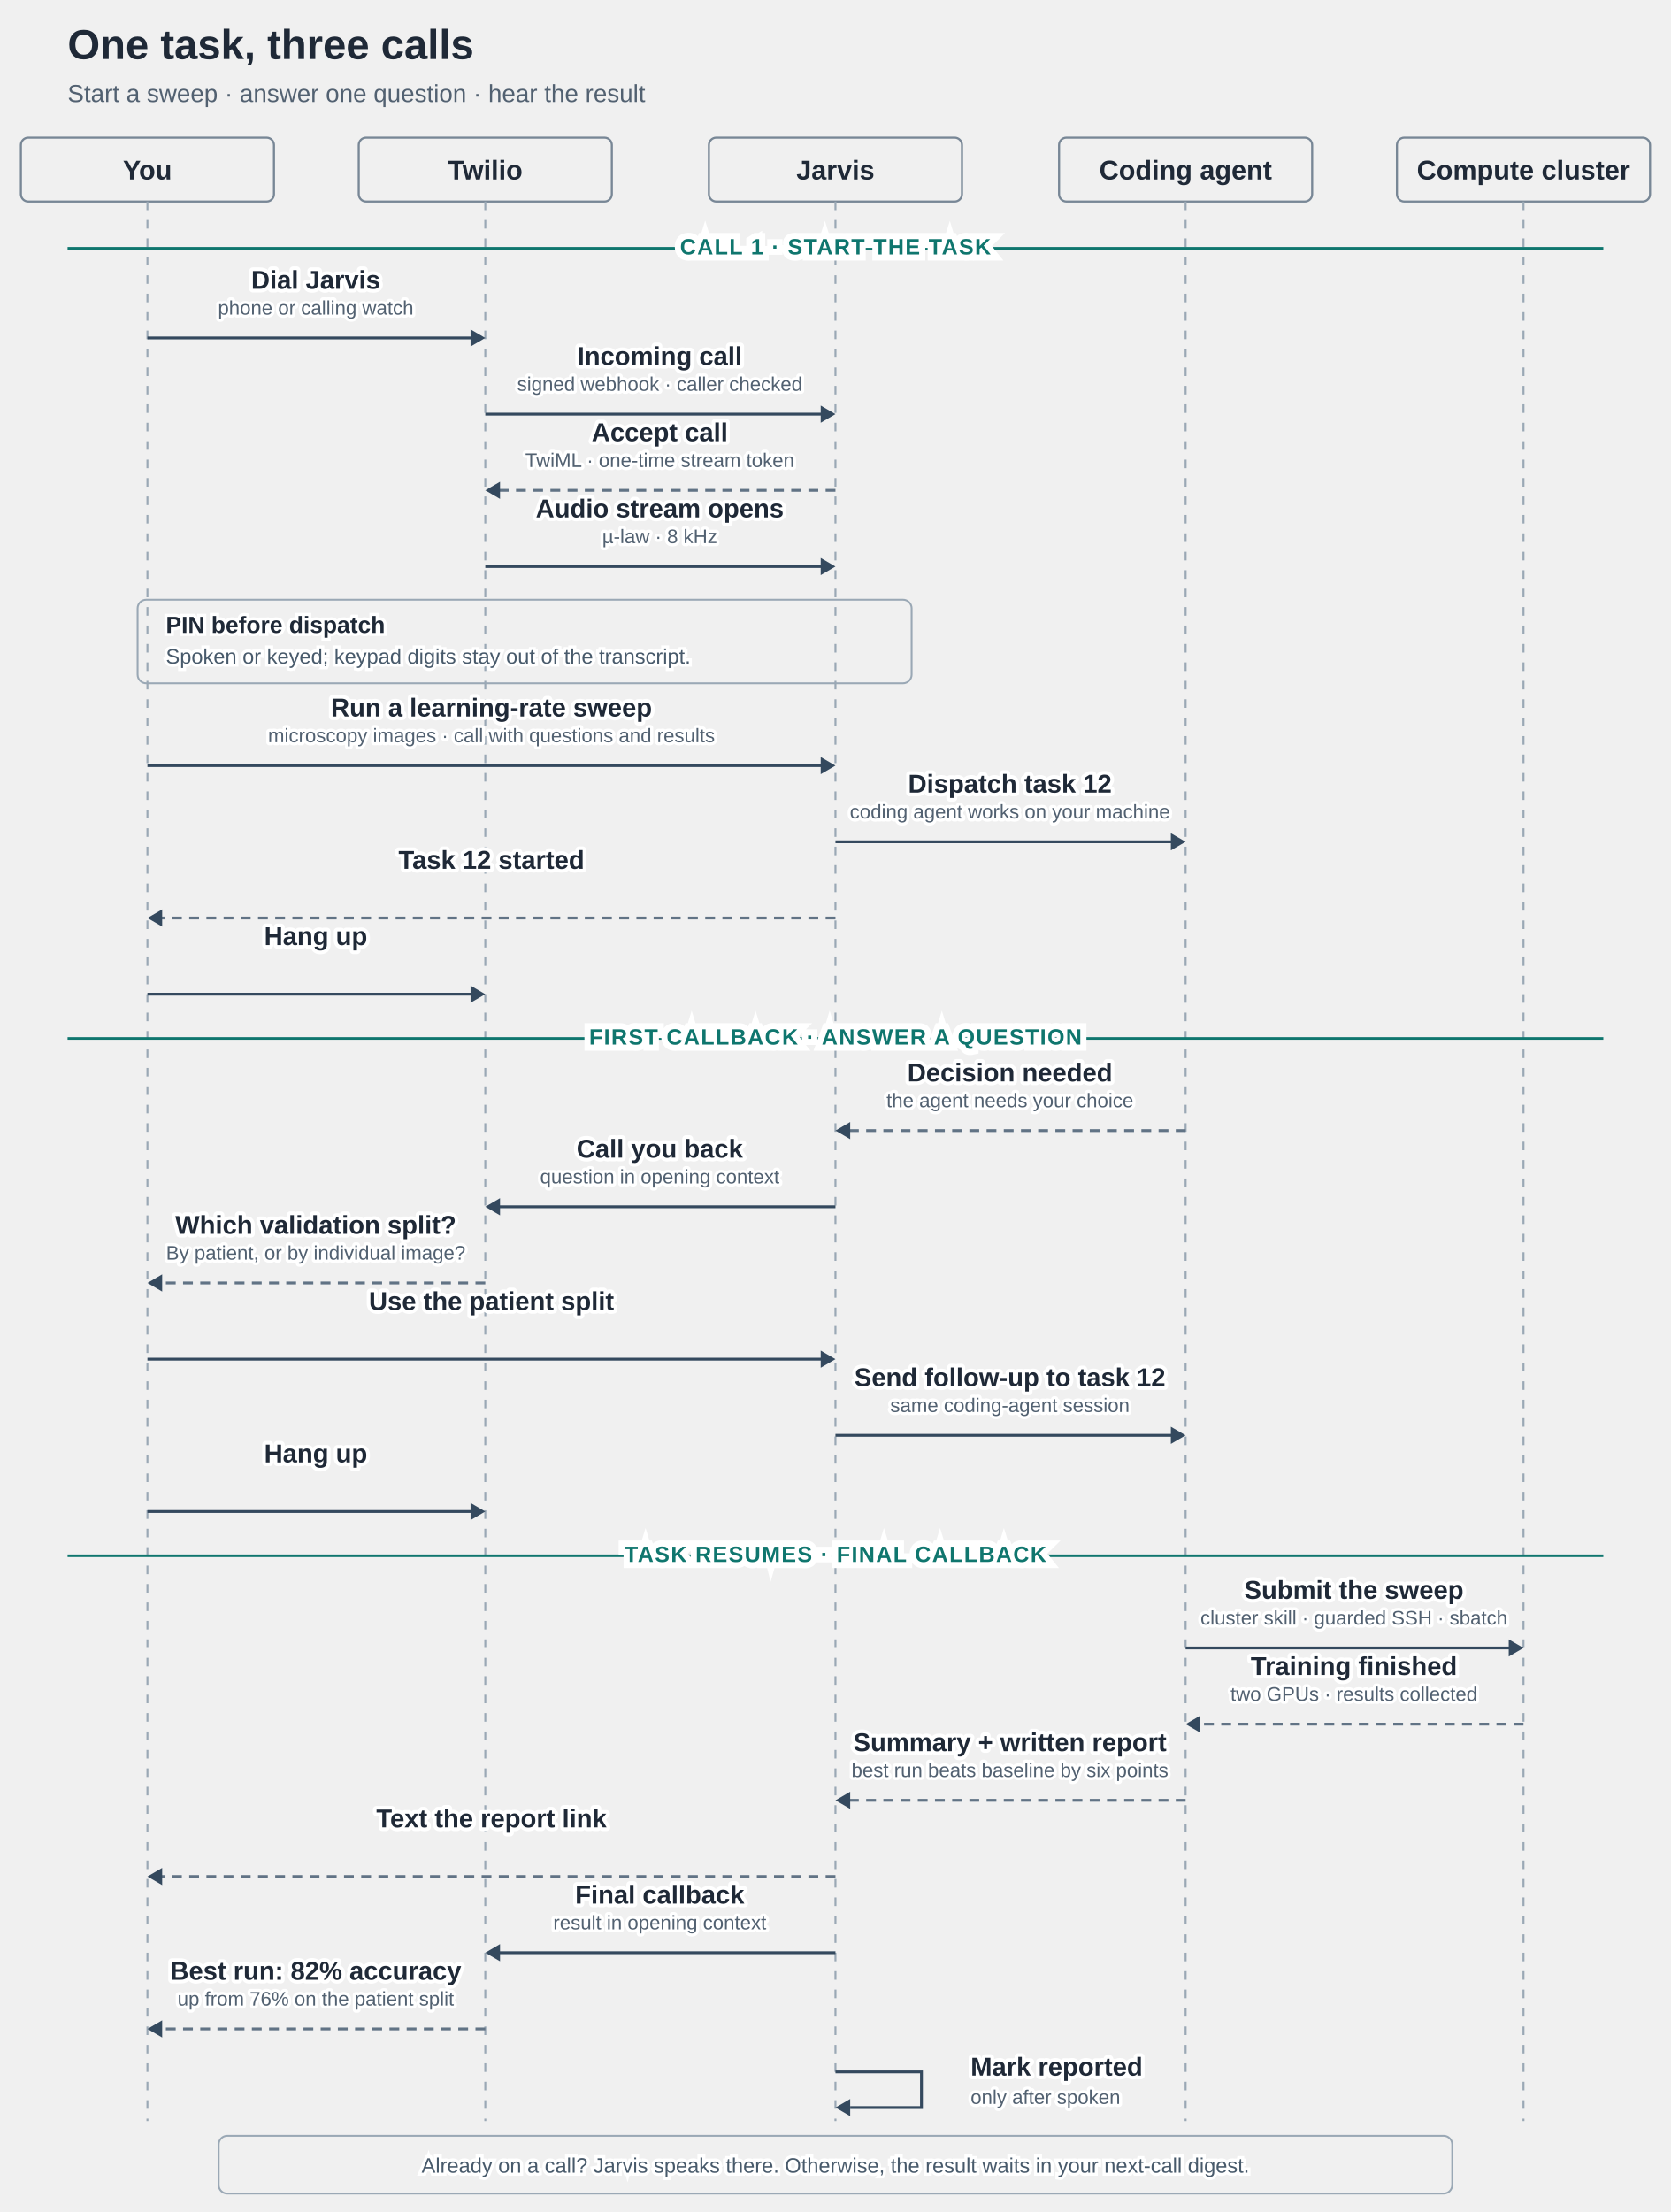
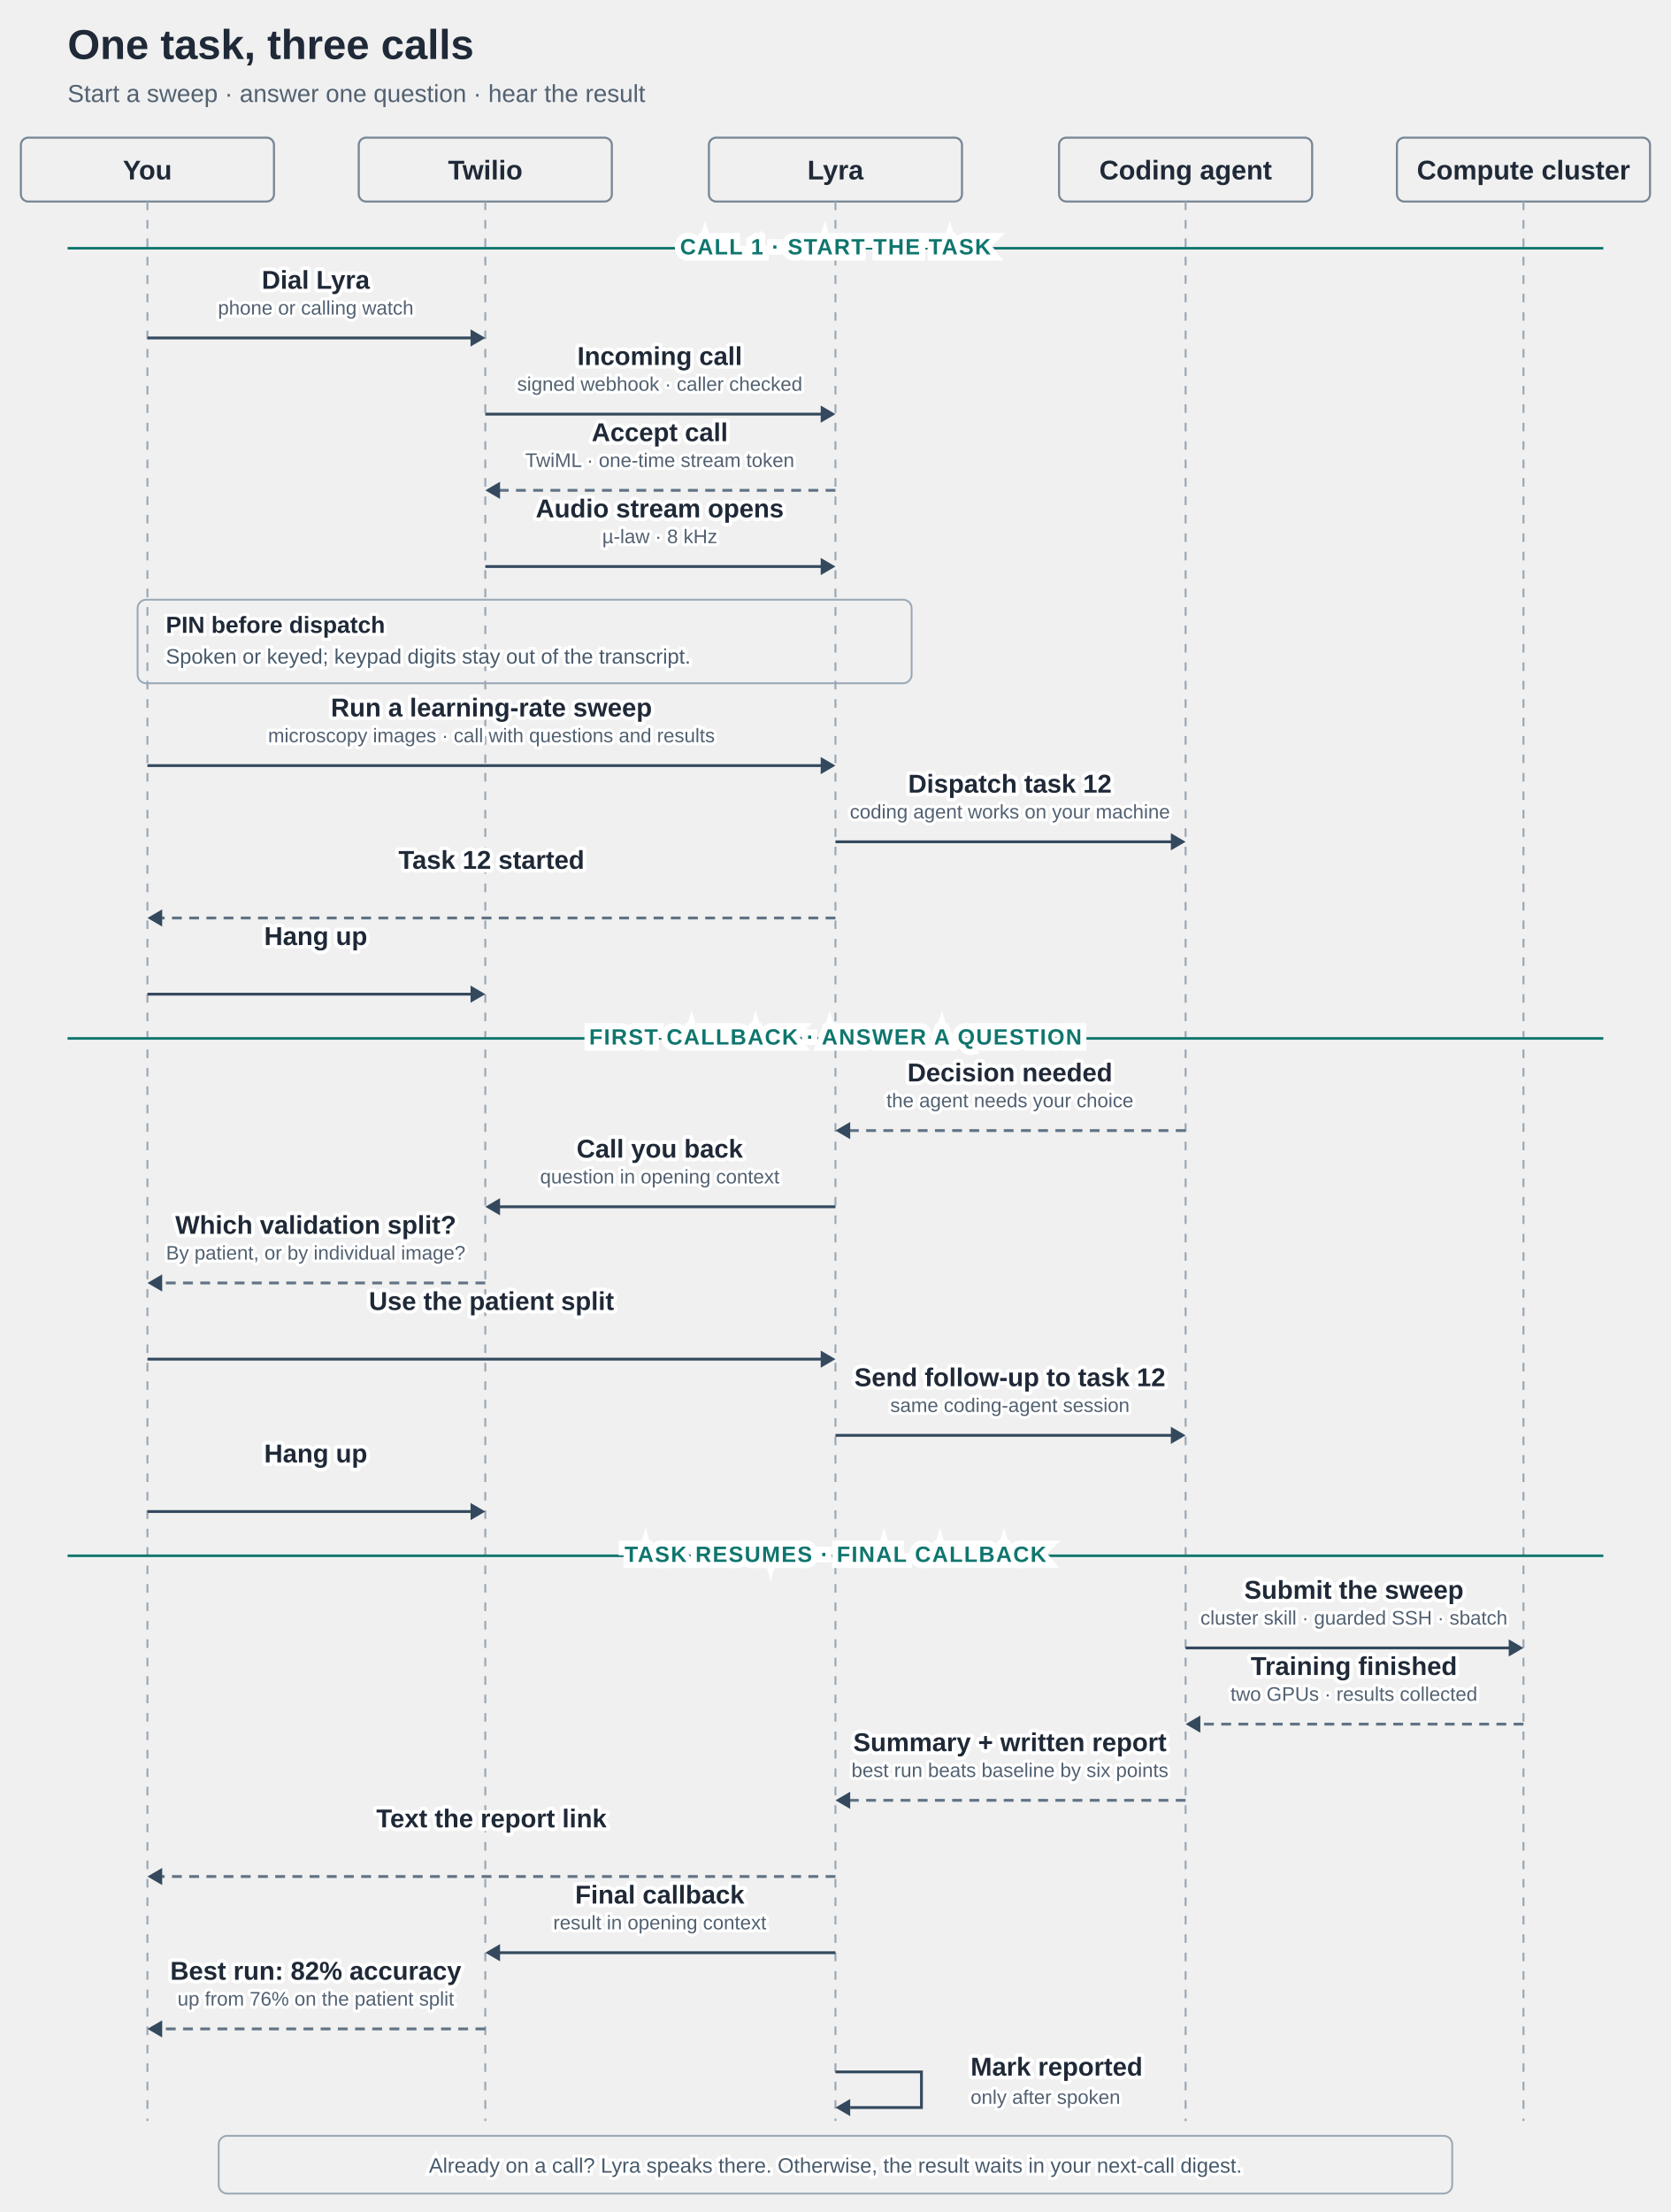
<svg xmlns="http://www.w3.org/2000/svg" width="1360" height="1800" viewBox="0 0 1360 1800" role="img" aria-labelledby="title description">
  <style>
  text { font-family: -apple-system, BlinkMacSystemFont, 'Segoe UI', Arial, sans-serif; }
  .title { font-size: 34px; font-weight: 730; fill: #1f2937; }
  .subtitle { font-size: 20px; fill: #526171; }
  .header-box { fill: transparent; stroke: #788796; stroke-width: 1.7; }
  .header-text { font-size: 22px; font-weight: 700; fill: #1f2937; }
  .lifeline { stroke: #9aa8b5; stroke-width: 1.6; stroke-dasharray: 7 8; }
  .message { stroke: #34495e; stroke-width: 2.3; }
  .response { stroke: #617385; stroke-width: 2.3; stroke-dasharray: 8 6; }
  .arrowhead { fill: #34495e; }
  .msg-label { font-size: 21px; font-weight: 640; fill: #1f2937; stroke: #fff; stroke-width: 6; stroke-linejoin: round; paint-order: stroke fill; }
  .msg-detail { font-size: 16px; fill: #526171; stroke: #fff; stroke-width: 5; stroke-linejoin: round; paint-order: stroke fill; }
  .note { fill: transparent; stroke: #9aa8b5; stroke-width: 1.5; }
  .note-heading { font-size: 19px; font-weight: 700; fill: #1f2937; stroke: #fff; stroke-width: 5; paint-order: stroke fill; }
  .note-text { font-size: 17px; fill: #485a6b; stroke: #fff; stroke-width: 5; paint-order: stroke fill; }
  .divider { stroke: #0f766e; stroke-width: 2.1; }
  .phase { font-size: 18px; font-weight: 750; letter-spacing: 1px; fill: #0f766e; stroke: #fff; stroke-width: 10; paint-order: stroke fill; }
</style>
  <text class="title" x="55" y="48">One task, three calls</text>
  <text class="subtitle" x="55" y="83">Start a sweep · answer one question · hear the result</text>
  <rect class="header-box" x="17" y="112" width="206" height="52" rx="6" />
  <text class="header-text" x="120" y="146" text-anchor="middle">You</text>
  <line class="lifeline" x1="120" y1="164" x2="120" y2="1726" />
  <rect class="header-box" x="292" y="112" width="206" height="52" rx="6" />
  <text class="header-text" x="395" y="146" text-anchor="middle">Twilio</text>
  <line class="lifeline" x1="395" y1="164" x2="395" y2="1726" />
  <rect class="header-box" x="577" y="112" width="206" height="52" rx="6" />
-   <text class="header-text" x="680" y="146" text-anchor="middle">Jarvis</text>
+   <text class="header-text" x="680" y="146" text-anchor="middle">Lyra</text>
  <line class="lifeline" x1="680" y1="164" x2="680" y2="1726" />
  <rect class="header-box" x="862" y="112" width="206" height="52" rx="6" />
  <text class="header-text" x="965" y="146" text-anchor="middle">Coding agent</text>
  <line class="lifeline" x1="965" y1="164" x2="965" y2="1726" />
  <rect class="header-box" x="1137" y="112" width="206" height="52" rx="6" />
  <text class="header-text" x="1240" y="146" text-anchor="middle">Compute cluster</text>
  <line class="lifeline" x1="1240" y1="164" x2="1240" y2="1726" />
  <line class="divider" x1="55" y1="202" x2="1305" y2="202" />
  <text class="phase" x="680" y="207" text-anchor="middle">CALL 1 · START THE TASK</text>
  <line class="message" x1="120" y1="275" x2="384" y2="275" />
  <polygon class="arrowhead" points="395,275 383,268 383,282" />
-   <text class="msg-label" x="257" y="235" text-anchor="middle">Dial Jarvis</text>
+   <text class="msg-label" x="257" y="235" text-anchor="middle">Dial Lyra</text>
  <text class="msg-detail" x="257" y="256" text-anchor="middle">phone or calling watch</text>
  <line class="message" x1="395" y1="337" x2="669" y2="337" />
  <polygon class="arrowhead" points="680,337 668,330 668,344" />
  <text class="msg-label" x="537" y="297" text-anchor="middle">Incoming call</text>
  <text class="msg-detail" x="537" y="318" text-anchor="middle">signed webhook · caller checked</text>
  <line class="response" x1="680" y1="399" x2="406" y2="399" />
  <polygon class="arrowhead" points="395,399 407,392 407,406" />
  <text class="msg-label" x="537" y="359" text-anchor="middle">Accept call</text>
  <text class="msg-detail" x="537" y="380" text-anchor="middle">TwiML · one-time stream token</text>
  <line class="message" x1="395" y1="461" x2="669" y2="461" />
  <polygon class="arrowhead" points="680,461 668,454 668,468" />
  <text class="msg-label" x="537" y="421" text-anchor="middle">Audio stream opens</text>
  <text class="msg-detail" x="537" y="442" text-anchor="middle">µ-law · 8 kHz</text>
  <rect class="note" x="112" y="488" width="630" height="68" rx="7" />
  <text class="note-heading" x="135" y="515">PIN before dispatch</text>
  <text class="note-text" x="135" y="540">Spoken or keyed; keypad digits stay out of the transcript.</text>
  <line class="message" x1="120" y1="623" x2="669" y2="623" />
  <polygon class="arrowhead" points="680,623 668,616 668,630" />
  <text class="msg-label" x="400" y="583" text-anchor="middle">Run a learning-rate sweep</text>
  <text class="msg-detail" x="400" y="604" text-anchor="middle">microscopy images · call with questions and results</text>
  <line class="message" x1="680" y1="685" x2="954" y2="685" />
  <polygon class="arrowhead" points="965,685 953,678 953,692" />
  <text class="msg-label" x="822" y="645" text-anchor="middle">Dispatch task 12</text>
  <text class="msg-detail" x="822" y="666" text-anchor="middle">coding agent works on your machine</text>
  <line class="response" x1="680" y1="747" x2="131" y2="747" />
  <polygon class="arrowhead" points="120,747 132,740 132,754" />
  <text class="msg-label" x="400" y="707" text-anchor="middle">Task 12 started</text>
  <line class="message" x1="120" y1="809" x2="384" y2="809" />
  <polygon class="arrowhead" points="395,809 383,802 383,816" />
  <text class="msg-label" x="257" y="769" text-anchor="middle">Hang up</text>
  <line class="divider" x1="55" y1="845" x2="1305" y2="845" />
  <text class="phase" x="680" y="850" text-anchor="middle">FIRST CALLBACK · ANSWER A QUESTION</text>
  <line class="response" x1="965" y1="920" x2="691" y2="920" />
  <polygon class="arrowhead" points="680,920 692,913 692,927" />
  <text class="msg-label" x="822" y="880" text-anchor="middle">Decision needed</text>
  <text class="msg-detail" x="822" y="901" text-anchor="middle">the agent needs your choice</text>
  <line class="message" x1="680" y1="982" x2="406" y2="982" />
  <polygon class="arrowhead" points="395,982 407,975 407,989" />
  <text class="msg-label" x="537" y="942" text-anchor="middle">Call you back</text>
  <text class="msg-detail" x="537" y="963" text-anchor="middle">question in opening context</text>
  <line class="response" x1="395" y1="1044" x2="131" y2="1044" />
  <polygon class="arrowhead" points="120,1044 132,1037 132,1051" />
  <text class="msg-label" x="257" y="1004" text-anchor="middle">Which validation split?</text>
  <text class="msg-detail" x="257" y="1025" text-anchor="middle">By patient, or by individual image?</text>
  <line class="message" x1="120" y1="1106" x2="669" y2="1106" />
  <polygon class="arrowhead" points="680,1106 668,1099 668,1113" />
  <text class="msg-label" x="400" y="1066" text-anchor="middle">Use the patient split</text>
  <line class="message" x1="680" y1="1168" x2="954" y2="1168" />
  <polygon class="arrowhead" points="965,1168 953,1161 953,1175" />
  <text class="msg-label" x="822" y="1128" text-anchor="middle">Send follow-up to task 12</text>
  <text class="msg-detail" x="822" y="1149" text-anchor="middle">same coding-agent session</text>
  <line class="message" x1="120" y1="1230" x2="384" y2="1230" />
  <polygon class="arrowhead" points="395,1230 383,1223 383,1237" />
  <text class="msg-label" x="257" y="1190" text-anchor="middle">Hang up</text>
  <line class="divider" x1="55" y1="1266" x2="1305" y2="1266" />
  <text class="phase" x="680" y="1271" text-anchor="middle">TASK RESUMES · FINAL CALLBACK</text>
  <line class="message" x1="965" y1="1341" x2="1229" y2="1341" />
  <polygon class="arrowhead" points="1240,1341 1228,1334 1228,1348" />
  <text class="msg-label" x="1102" y="1301" text-anchor="middle">Submit the sweep</text>
  <text class="msg-detail" x="1102" y="1322" text-anchor="middle">cluster skill · guarded SSH · sbatch</text>
  <line class="response" x1="1240" y1="1403" x2="976" y2="1403" />
  <polygon class="arrowhead" points="965,1403 977,1396 977,1410" />
  <text class="msg-label" x="1102" y="1363" text-anchor="middle">Training finished</text>
  <text class="msg-detail" x="1102" y="1384" text-anchor="middle">two GPUs · results collected</text>
  <line class="response" x1="965" y1="1465" x2="691" y2="1465" />
  <polygon class="arrowhead" points="680,1465 692,1458 692,1472" />
  <text class="msg-label" x="822" y="1425" text-anchor="middle">Summary + written report</text>
  <text class="msg-detail" x="822" y="1446" text-anchor="middle">best run beats baseline by six points</text>
  <line class="response" x1="680" y1="1527" x2="131" y2="1527" />
  <polygon class="arrowhead" points="120,1527 132,1520 132,1534" />
  <text class="msg-label" x="400" y="1487" text-anchor="middle">Text the report link</text>
  <line class="message" x1="680" y1="1589" x2="406" y2="1589" />
  <polygon class="arrowhead" points="395,1589 407,1582 407,1596" />
  <text class="msg-label" x="537" y="1549" text-anchor="middle">Final callback</text>
  <text class="msg-detail" x="537" y="1570" text-anchor="middle">result in opening context</text>
  <line class="response" x1="395" y1="1651" x2="131" y2="1651" />
  <polygon class="arrowhead" points="120,1651 132,1644 132,1658" />
  <text class="msg-label" x="257" y="1611" text-anchor="middle">Best run: 82% accuracy</text>
  <text class="msg-detail" x="257" y="1632" text-anchor="middle">up from 76% on the patient split</text>
  <path class="message" d="M680 1686 H750 V1715 H692" fill="none" />
  <polygon class="arrowhead" points="680,1715 692,1708 692,1722" />
  <text class="msg-label" x="790" y="1689">Mark reported</text>
  <text class="msg-detail" x="790" y="1712">only after spoken</text>
  <rect class="note" x="178" y="1738" width="1004" height="47" rx="7" />
-   <text class="note-text" x="680" y="1768" text-anchor="middle">Already on a call? Jarvis speaks there. Otherwise, the result waits in your next-call digest.</text>
+   <text class="note-text" x="680" y="1768" text-anchor="middle">Already on a call? Lyra speaks there. Otherwise, the result waits in your next-call digest.</text>
</svg>
